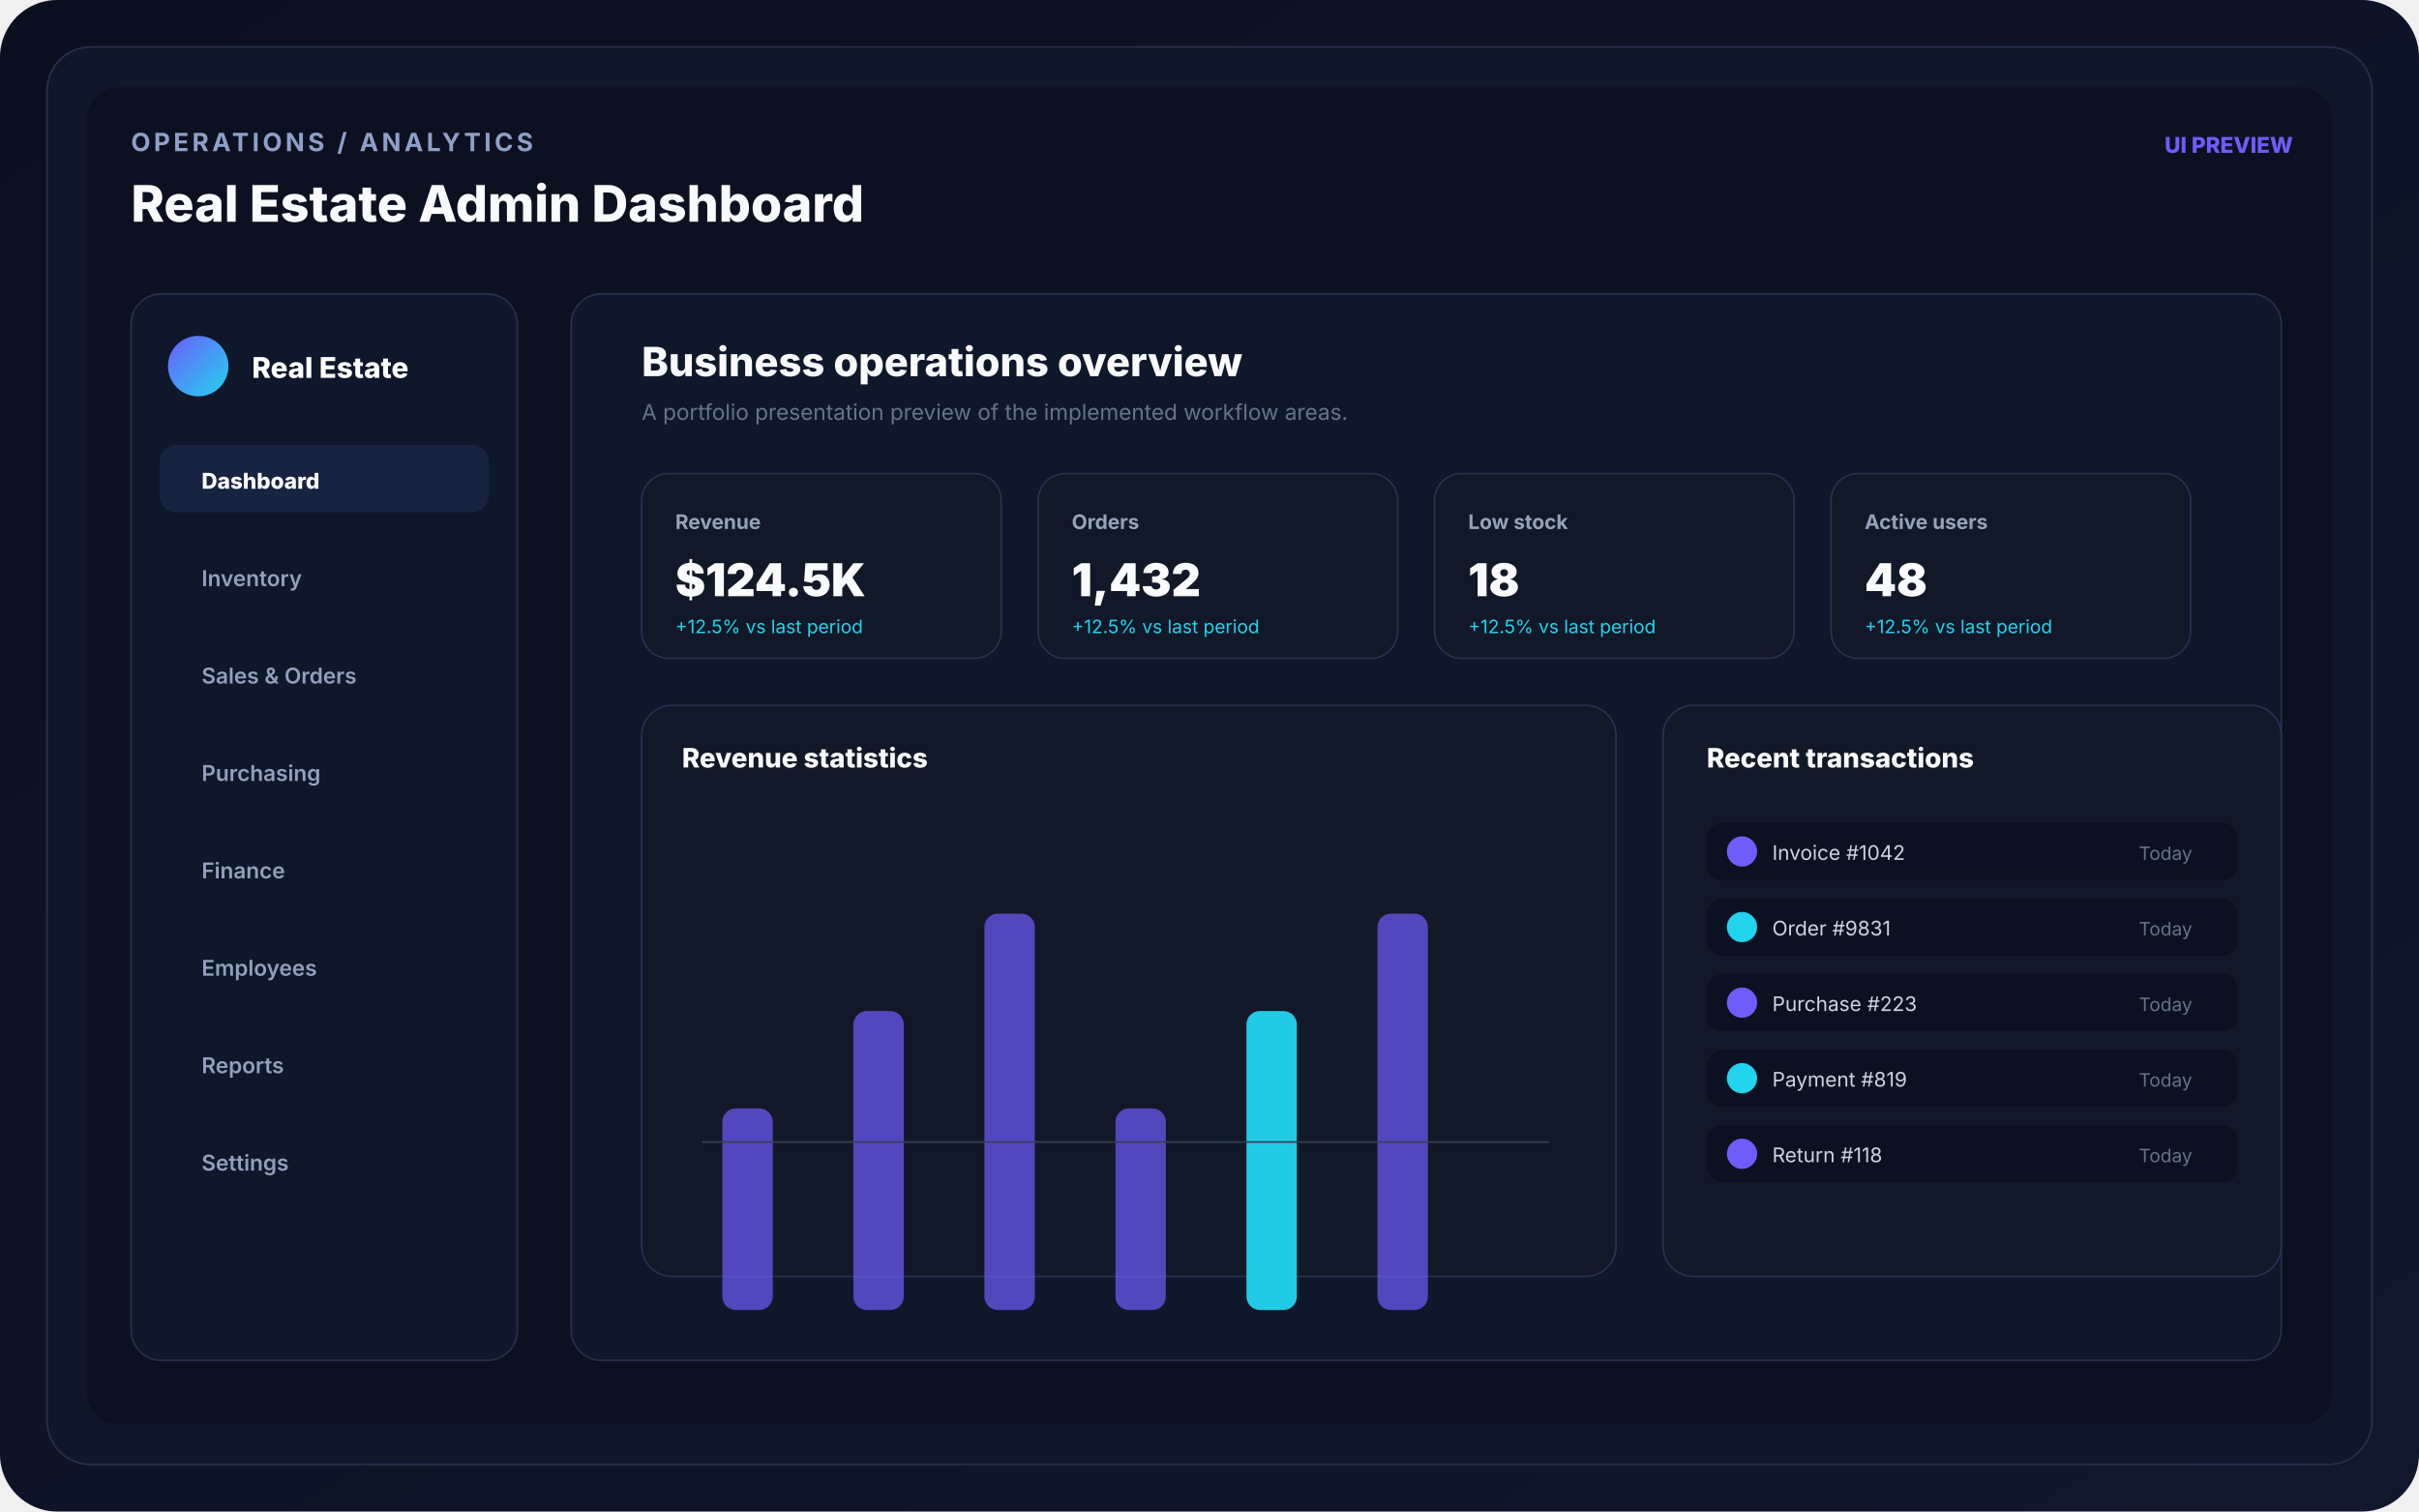
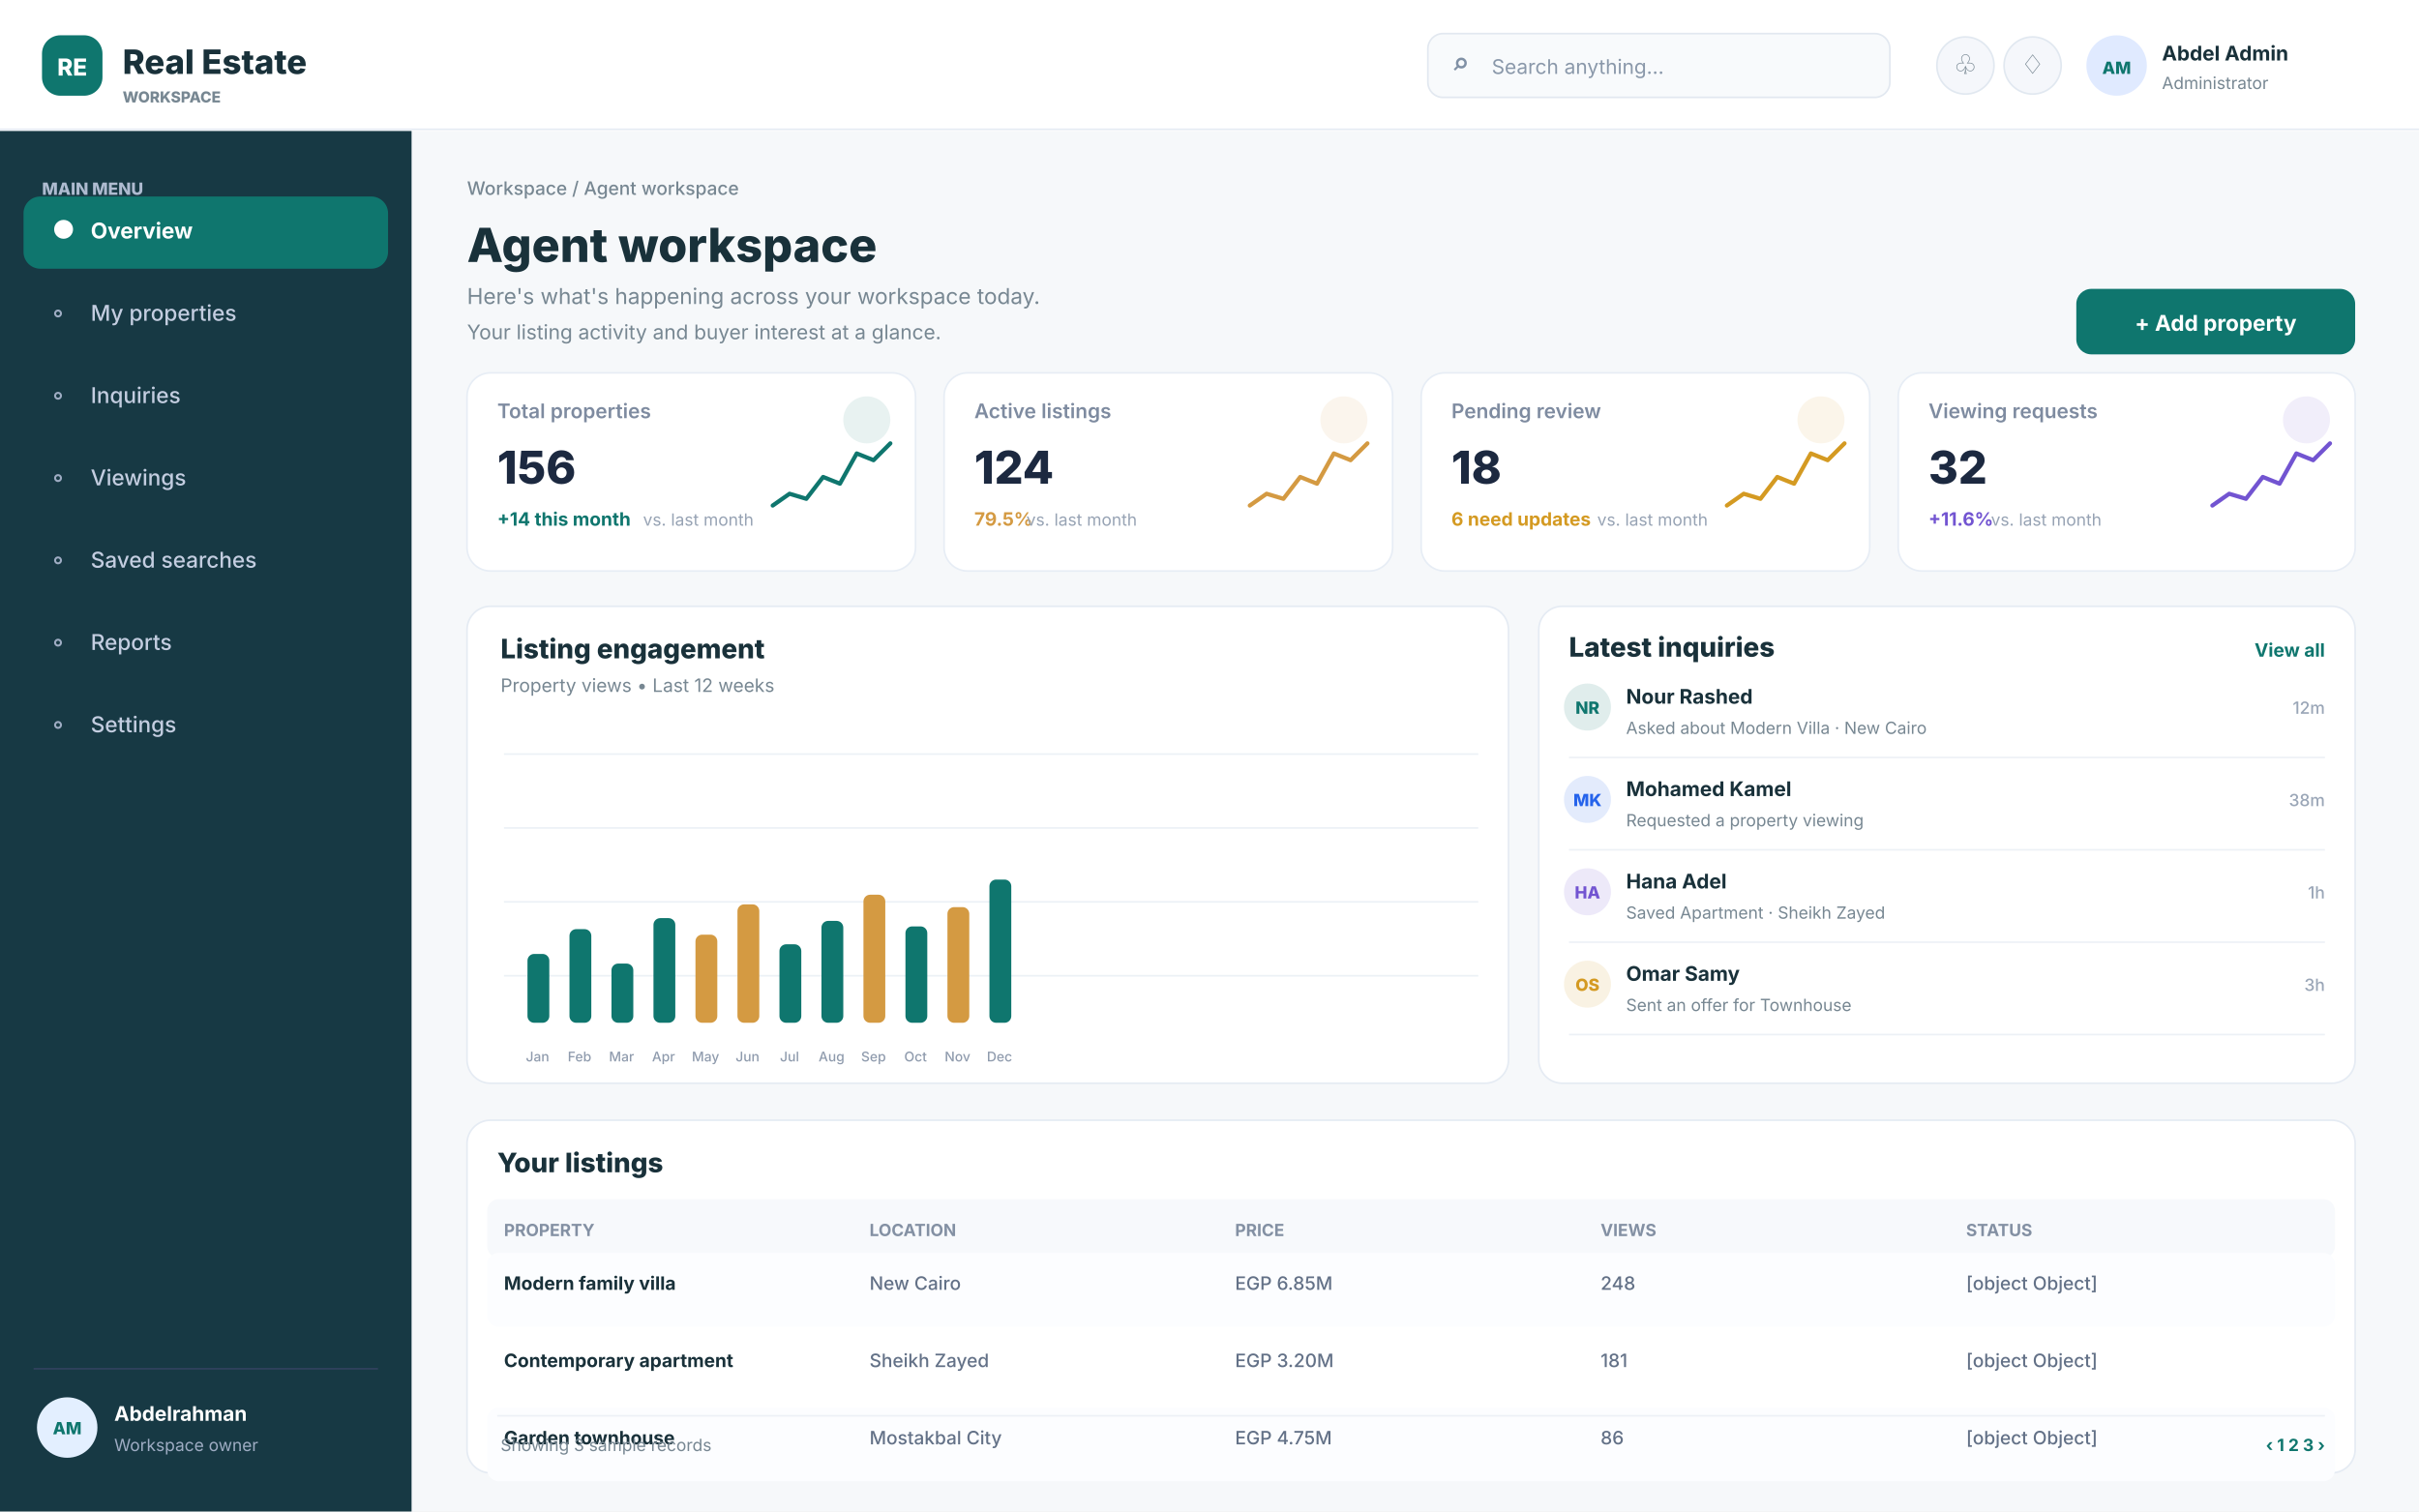
- <svg xmlns="http://www.w3.org/2000/svg" width="1440" height="900" viewBox="0 0 1440 900">
+ <svg xmlns="http://www.w3.org/2000/svg" width="1440" height="900" viewBox="0 0 1440 900" role="img" aria-labelledby="title desc">
  <defs>
-     <linearGradient id="bg" x1="0" y1="0" x2="1" y2="1">
-       <stop offset="0" stop-color="#0b1020" />
-       <stop offset="1" stop-color="#11182d" />
+     <linearGradient id="pageGlow" x1="0" y1="0" x2="1" y2="1">
+       <stop offset="0%" stop-color="#0f766e" />
+       <stop offset="100%" stop-color="#d49a42" />
    </linearGradient>
-     <linearGradient id="accent" x1="0" y1="0" x2="1" y2="1">
-       <stop offset="0" stop-color="#6d5dfc" />
-       <stop offset="1" stop-color="#22d3ee" />
+     <linearGradient id="heroGlow" x1="0" y1="0" x2="1" y2="1">
+       <stop offset="0%" stop-color="#112a47" />
+       <stop offset="100%" stop-color="#0f766e" />
    </linearGradient>
-     <filter id="shadow" x="-20%" y="-20%" width="140%" height="140%">
-       <feDropShadow dx="0" dy="12" stdDeviation="18" flood-color="#000000" flood-opacity=".25" />
+     <linearGradient id="photo1" x1="0" y1="0" x2="1" y2="1">
+       <stop offset="0%" stop-color="#c9d9e6" />
+       <stop offset="55%" stop-color="#90b2c5" />
+       <stop offset="100%" stop-color="#5d8997" />
+     </linearGradient>
+     <linearGradient id="photo2" x1="0" y1="0" x2="1" y2="1">
+       <stop offset="0%" stop-color="#d9d7c7" />
+       <stop offset="100%" stop-color="#91a29b" />
+     </linearGradient>
+     <linearGradient id="photo3" x1="0" y1="0" x2="1" y2="1">
+       <stop offset="0%" stop-color="#bdc9d5" />
+       <stop offset="100%" stop-color="#647f90" />
+     </linearGradient>
+     <filter id="shadow" x="-20%" y="-20%" width="140%" height="150%">
+       <feDropShadow dx="0" dy="5" stdDeviation="8" flood-color="#10233e" flood-opacity=".07" />
    </filter>
  </defs>
-   <rect width="1440" height="900" rx="34" fill="url(#bg)" />
-   <rect x="28" y="28" width="1384" height="844" rx="26" fill="#0f172a" stroke="#25304b" />
-   <rect x="52" y="52" width="1336" height="796" rx="18" fill="#0b1120" />
-   <text x="78" y="90" fill="#8ea0c7" font-family="Inter,Arial" font-size="15" font-weight="700" letter-spacing="2">OPERATIONS / ANALYTICS</text>
-   <text x="78" y="132" fill="#f8fafc" font-family="Inter,Arial" font-size="30" font-weight="800">Real Estate Admin Dashboard</text>
-   <text x="1365" y="91" text-anchor="end" fill="#6d5dfc" font-family="Inter,Arial" font-size="13" font-weight="800">UI PREVIEW</text>
-   <rect x="78" y="175" width="230" height="635" rx="18" fill="#0f172a" stroke="#25304b" />
-   <circle cx="118" cy="218" r="18" fill="url(#accent)" />
-   <text x="150" y="225" fill="#fff" font-family="Inter,Arial" font-size="17" font-weight="800">Real Estate</text>
-   <rect x="95" y="265" width="196" height="40" rx="10" fill="#182342" />
-   <text x="120" y="291" fill="#fff" font-family="Inter,Arial" font-size="13" font-weight="800">Dashboard</text>
-   <rect x="95" y="323" width="196" height="40" rx="10" fill="transparent" />
-   <text x="120" y="349" fill="#91a0bc" font-family="Inter,Arial" font-size="13" font-weight="600">Inventory</text>
-   <rect x="95" y="381" width="196" height="40" rx="10" fill="transparent" />
-   <text x="120" y="407" fill="#91a0bc" font-family="Inter,Arial" font-size="13" font-weight="600">Sales &amp; Orders</text>
-   <rect x="95" y="439" width="196" height="40" rx="10" fill="transparent" />
-   <text x="120" y="465" fill="#91a0bc" font-family="Inter,Arial" font-size="13" font-weight="600">Purchasing</text>
-   <rect x="95" y="497" width="196" height="40" rx="10" fill="transparent" />
-   <text x="120" y="523" fill="#91a0bc" font-family="Inter,Arial" font-size="13" font-weight="600">Finance</text>
-   <rect x="95" y="555" width="196" height="40" rx="10" fill="transparent" />
-   <text x="120" y="581" fill="#91a0bc" font-family="Inter,Arial" font-size="13" font-weight="600">Employees</text>
-   <rect x="95" y="613" width="196" height="40" rx="10" fill="transparent" />
-   <text x="120" y="639" fill="#91a0bc" font-family="Inter,Arial" font-size="13" font-weight="600">Reports</text>
-   <rect x="95" y="671" width="196" height="40" rx="10" fill="transparent" />
-   <text x="120" y="697" fill="#91a0bc" font-family="Inter,Arial" font-size="13" font-weight="600">Settings</text>
-   <rect x="340" y="175" width="1018" height="635" rx="18" fill="#0f172a" stroke="#25304b" />
-   <text x="382" y="224" fill="#f8fafc" font-family="Inter,Arial" font-size="24" font-weight="800">Business operations overview</text>
-   <text x="382" y="250" fill="#64748b" font-family="Inter,Arial" font-size="13">A portfolio presentation preview of the implemented workflow areas.</text>
-   <rect x="382" y="282" width="214" height="110" rx="16" fill="#111827" stroke="#26324e" />
-   <text x="402" y="315" fill="#94a3b8" font-family="Inter,Arial" font-size="12" font-weight="700">Revenue</text>
-   <text x="402" y="355" fill="#f8fafc" font-family="Inter,Arial" font-size="27" font-weight="900">$124.5K</text>
-   <text x="402" y="377" fill="#22d3ee" font-family="Inter,Arial" font-size="11">+12.5% vs last period</text>
-   <rect x="618" y="282" width="214" height="110" rx="16" fill="#111827" stroke="#26324e" />
-   <text x="638" y="315" fill="#94a3b8" font-family="Inter,Arial" font-size="12" font-weight="700">Orders</text>
-   <text x="638" y="355" fill="#f8fafc" font-family="Inter,Arial" font-size="27" font-weight="900">1,432</text>
-   <text x="638" y="377" fill="#22d3ee" font-family="Inter,Arial" font-size="11">+12.5% vs last period</text>
-   <rect x="854" y="282" width="214" height="110" rx="16" fill="#111827" stroke="#26324e" />
-   <text x="874" y="315" fill="#94a3b8" font-family="Inter,Arial" font-size="12" font-weight="700">Low stock</text>
-   <text x="874" y="355" fill="#f8fafc" font-family="Inter,Arial" font-size="27" font-weight="900">18</text>
-   <text x="874" y="377" fill="#22d3ee" font-family="Inter,Arial" font-size="11">+12.5% vs last period</text>
-   <rect x="1090" y="282" width="214" height="110" rx="16" fill="#111827" stroke="#26324e" />
-   <text x="1110" y="315" fill="#94a3b8" font-family="Inter,Arial" font-size="12" font-weight="700">Active users</text>
-   <text x="1110" y="355" fill="#f8fafc" font-family="Inter,Arial" font-size="27" font-weight="900">48</text>
-   <text x="1110" y="377" fill="#22d3ee" font-family="Inter,Arial" font-size="11">+12.5% vs last period</text>
-   <rect x="382" y="420" width="580" height="340" rx="18" fill="#111827" stroke="#26324e" />
-   <text x="406" y="457" fill="#f8fafc" font-family="Inter,Arial" font-size="16" font-weight="800">Revenue statistics</text>
-   <rect x="430" y="660" width="30" height="120" rx="8" fill="#6d5dfc" opacity=".7" />
-   <rect x="508" y="602" width="30" height="178" rx="8" fill="#6d5dfc" opacity=".7" />
-   <rect x="586" y="544" width="30" height="236" rx="8" fill="#6d5dfc" opacity=".7" />
-   <rect x="664" y="660" width="30" height="120" rx="8" fill="#6d5dfc" opacity=".7" />
-   <rect x="742" y="602" width="30" height="178" rx="8" fill="#22d3ee" opacity=".95" />
-   <rect x="820" y="544" width="30" height="236" rx="8" fill="#6d5dfc" opacity=".7" />
-   <line x1="418" y1="680" x2="922" y2="680" stroke="#334155" />
-   <rect x="990" y="420" width="368" height="340" rx="18" fill="#111827" stroke="#26324e" />
-   <text x="1016" y="457" fill="#f8fafc" font-family="Inter,Arial" font-size="16" font-weight="800">Recent transactions</text>
-   <rect x="1016" y="490" width="316" height="34" rx="9" fill="#0b1120" />
-   <circle cx="1037" cy="507" r="9" fill="#6d5dfc" />
-   <text x="1055" y="512" fill="#cbd5e1" font-family="Inter,Arial" font-size="12">Invoice #1042</text>
-   <text x="1305" y="512" text-anchor="end" fill="#64748b" font-family="Inter,Arial" font-size="11">Today</text>
-   <rect x="1016" y="535" width="316" height="34" rx="9" fill="#0b1120" />
-   <circle cx="1037" cy="552" r="9" fill="#22d3ee" />
-   <text x="1055" y="557" fill="#cbd5e1" font-family="Inter,Arial" font-size="12">Order #9831</text>
-   <text x="1305" y="557" text-anchor="end" fill="#64748b" font-family="Inter,Arial" font-size="11">Today</text>
-   <rect x="1016" y="580" width="316" height="34" rx="9" fill="#0b1120" />
-   <circle cx="1037" cy="597" r="9" fill="#6d5dfc" />
-   <text x="1055" y="602" fill="#cbd5e1" font-family="Inter,Arial" font-size="12">Purchase #223</text>
-   <text x="1305" y="602" text-anchor="end" fill="#64748b" font-family="Inter,Arial" font-size="11">Today</text>
-   <rect x="1016" y="625" width="316" height="34" rx="9" fill="#0b1120" />
-   <circle cx="1037" cy="642" r="9" fill="#22d3ee" />
-   <text x="1055" y="647" fill="#cbd5e1" font-family="Inter,Arial" font-size="12">Payment #819</text>
-   <text x="1305" y="647" text-anchor="end" fill="#64748b" font-family="Inter,Arial" font-size="11">Today</text>
-   <rect x="1016" y="670" width="316" height="34" rx="9" fill="#0b1120" />
-   <circle cx="1037" cy="687" r="9" fill="#6d5dfc" />
-   <text x="1055" y="692" fill="#cbd5e1" font-family="Inter,Arial" font-size="12">Return #118</text>
-   <text x="1305" y="692" text-anchor="end" fill="#64748b" font-family="Inter,Arial" font-size="11">Today</text>
+   <rect x="0" y="0" width="1440" height="900" rx="0" fill="#f6f8fa" stroke="none" stroke-width="1" />
+   <rect x="0" y="0" width="1440" height="78" rx="0" fill="#ffffff" stroke="none" stroke-width="1" />
+   <line x1="0" y1="77" x2="1440" y2="77" stroke="#e5ebf3" stroke-width="1" />
+   <rect x="25" y="21" width="36" height="36" rx="11" fill="#0f766e" stroke="none" stroke-width="1" />
+   <text x="43" y="45" font-family="Inter, Arial, sans-serif" font-size="14" fill="#ffffff" font-weight="800" text-anchor="middle">RE</text>
+   <text x="73" y="44" font-family="Inter, Arial, sans-serif" font-size="20" fill="#19313a" font-weight="800" text-anchor="start">Real Estate</text>
+   <text x="73" y="61" font-family="Inter, Arial, sans-serif" font-size="9" fill="#778792" font-weight="800" text-anchor="start">WORKSPACE</text>
+   <rect x="850" y="20" width="275" height="38" rx="9" fill="#f8fafc" stroke="#e2e8f0" stroke-width="1" />
+   <text x="864" y="44" font-family="Inter, Arial, sans-serif" font-size="18" fill="#8090a5" font-weight="600" text-anchor="start">⌕</text>
+   <text x="888" y="44" font-family="Inter, Arial, sans-serif" font-size="12" fill="#8a98aa" font-weight="400" text-anchor="start">Search anything...</text>
+   <circle cx="1170" cy="39" r="17" fill="#f5f7fb" stroke="#e1e8f0" stroke-width="1" />
+   <text x="1170" y="44" font-family="Inter, Arial, sans-serif" font-size="16" fill="#778792" font-weight="600" text-anchor="middle">♧</text>
+   <circle cx="1210" cy="39" r="17" fill="#f5f7fb" stroke="#e1e8f0" stroke-width="1" />
+   <text x="1210" y="44" font-family="Inter, Arial, sans-serif" font-size="16" fill="#778792" font-weight="600" text-anchor="middle">♢</text>
+   <circle cx="1260" cy="39" r="18" fill="#e0eaff" stroke="none" stroke-width="1" />
+   <text x="1260" y="44" font-family="Inter, Arial, sans-serif" font-size="10" fill="#0f766e" font-weight="800" text-anchor="middle">AM</text>
+   <text x="1287" y="36" font-family="Inter, Arial, sans-serif" font-size="12" fill="#19313a" font-weight="700" text-anchor="start">Abdel Admin</text>
+   <text x="1287" y="53" font-family="Inter, Arial, sans-serif" font-size="10" fill="#778792" font-weight="400" text-anchor="start">Administrator</text>
+   <rect x="0" y="78" width="245" height="822" rx="0" fill="#173944" stroke="none" stroke-width="1" />
+   <text x="25" y="116" font-family="Inter, Arial, sans-serif" font-size="10" fill="#aebbd0" font-weight="800" text-anchor="start">MAIN MENU</text>
+   <rect x="14" y="117" width="217" height="43" rx="10" fill="#0f766e" stroke="none" stroke-width="1" />
+   <text x="31" y="142" font-family="Inter, Arial, sans-serif" font-size="15" fill="#ffffff" font-weight="700" text-anchor="start">●</text>
+   <text x="54" y="142" font-family="Inter, Arial, sans-serif" font-size="13" fill="#ffffff" font-weight="700" text-anchor="start">Overview</text>
+   <text x="31" y="191" font-family="Inter, Arial, sans-serif" font-size="15" fill="#9eacc3" font-weight="700" text-anchor="start">◦</text>
+   <text x="54" y="191" font-family="Inter, Arial, sans-serif" font-size="13" fill="#c3cde0" font-weight="500" text-anchor="start">My properties</text>
+   <text x="31" y="240" font-family="Inter, Arial, sans-serif" font-size="15" fill="#9eacc3" font-weight="700" text-anchor="start">◦</text>
+   <text x="54" y="240" font-family="Inter, Arial, sans-serif" font-size="13" fill="#c3cde0" font-weight="500" text-anchor="start">Inquiries</text>
+   <text x="31" y="289" font-family="Inter, Arial, sans-serif" font-size="15" fill="#9eacc3" font-weight="700" text-anchor="start">◦</text>
+   <text x="54" y="289" font-family="Inter, Arial, sans-serif" font-size="13" fill="#c3cde0" font-weight="500" text-anchor="start">Viewings</text>
+   <text x="31" y="338" font-family="Inter, Arial, sans-serif" font-size="15" fill="#9eacc3" font-weight="700" text-anchor="start">◦</text>
+   <text x="54" y="338" font-family="Inter, Arial, sans-serif" font-size="13" fill="#c3cde0" font-weight="500" text-anchor="start">Saved searches</text>
+   <text x="31" y="387" font-family="Inter, Arial, sans-serif" font-size="15" fill="#9eacc3" font-weight="700" text-anchor="start">◦</text>
+   <text x="54" y="387" font-family="Inter, Arial, sans-serif" font-size="13" fill="#c3cde0" font-weight="500" text-anchor="start">Reports</text>
+   <text x="31" y="436" font-family="Inter, Arial, sans-serif" font-size="15" fill="#9eacc3" font-weight="700" text-anchor="start">◦</text>
+   <text x="54" y="436" font-family="Inter, Arial, sans-serif" font-size="13" fill="#c3cde0" font-weight="500" text-anchor="start">Settings</text>
+   <line x1="20" y1="815" x2="225" y2="815" stroke="#31425e" stroke-width="1" />
+   <circle cx="40" cy="850" r="18" fill="#e3efff" stroke="none" stroke-width="1" />
+   <text x="40" y="854" font-family="Inter, Arial, sans-serif" font-size="10" fill="#0f766e" font-weight="800" text-anchor="middle">AM</text>
+   <text x="68" y="846" font-family="Inter, Arial, sans-serif" font-size="12" fill="#ffffff" font-weight="700" text-anchor="start">Abdelrahman</text>
+   <text x="68" y="864" font-family="Inter, Arial, sans-serif" font-size="10" fill="#9eacc3" font-weight="400" text-anchor="start">Workspace owner</text>
+   <text x="278" y="116" font-family="Inter, Arial, sans-serif" font-size="11" fill="#778792" font-weight="500" text-anchor="start">Workspace  /  Agent workspace</text>
+   <text x="278" y="156" font-family="Inter, Arial, sans-serif" font-size="28" fill="#19313a" font-weight="800" text-anchor="start">Agent workspace</text>
+   <text x="278" y="181" font-family="Inter, Arial, sans-serif" font-size="13" fill="#778792" font-weight="400" text-anchor="start">Here's what's happening across your workspace today.</text>
+   <text x="278" y="202" font-family="Inter, Arial, sans-serif" font-size="12" fill="#778792" font-weight="400" text-anchor="start">Your listing activity and buyer interest at a glance.</text>
+   <rect x="1236" y="172" width="166" height="39" rx="9" fill="#0f766e" stroke="none" stroke-width="1" />
+   <text x="1319" y="197" font-family="Inter, Arial, sans-serif" font-size="13" fill="#ffffff" font-weight="700" text-anchor="middle">+ Add property</text>
+   <rect x="278" y="222" width="267" height="118" rx="14" fill="#ffffff" stroke="#e7edf5" stroke-width="1" />
+   <circle cx="516" cy="250" r="14" fill="#0f766e18" stroke="none" stroke-width="1" />
+   <text x="296" y="249" font-family="Inter, Arial, sans-serif" font-size="12" fill="#7e8ba0" font-weight="600" text-anchor="start">Total properties</text>
+   <text x="296" y="288" font-family="Inter, Arial, sans-serif" font-size="27" fill="#1c2940" font-weight="800" text-anchor="start">156</text>
+   <text x="296" y="313" font-family="Inter, Arial, sans-serif" font-size="11" fill="#0f766e" font-weight="700" text-anchor="start">+14 this month</text>
+   <text x="382.8" y="313" font-family="Inter, Arial, sans-serif" font-size="10" fill="#97a3b4" font-weight="400" text-anchor="start"> vs. last month</text>
+   <path d="M 460 301 l 10 -7 l 10 3 l 10 -13 l 10 4 l 10 -18 l 10 4 l 10 -10" fill="none" stroke="#0f766e" stroke-width="2.5" stroke-linecap="round" stroke-linejoin="round" />
+   <rect x="562" y="222" width="267" height="118" rx="14" fill="#ffffff" stroke="#e7edf5" stroke-width="1" />
+   <circle cx="800" cy="250" r="14" fill="#d49a4218" stroke="none" stroke-width="1" />
+   <text x="580" y="249" font-family="Inter, Arial, sans-serif" font-size="12" fill="#7e8ba0" font-weight="600" text-anchor="start">Active listings</text>
+   <text x="580" y="288" font-family="Inter, Arial, sans-serif" font-size="27" fill="#1c2940" font-weight="800" text-anchor="start">124</text>
+   <text x="580" y="313" font-family="Inter, Arial, sans-serif" font-size="11" fill="#d49a42" font-weight="700" text-anchor="start">79.5%</text>
+   <text x="611" y="313" font-family="Inter, Arial, sans-serif" font-size="10" fill="#97a3b4" font-weight="400" text-anchor="start"> vs. last month</text>
+   <path d="M 744 301 l 10 -7 l 10 3 l 10 -13 l 10 4 l 10 -18 l 10 4 l 10 -10" fill="none" stroke="#d49a42" stroke-width="2.5" stroke-linecap="round" stroke-linejoin="round" />
+   <rect x="846" y="222" width="267" height="118" rx="14" fill="#ffffff" stroke="#e7edf5" stroke-width="1" />
+   <circle cx="1084" cy="250" r="14" fill="#d49a2218" stroke="none" stroke-width="1" />
+   <text x="864" y="249" font-family="Inter, Arial, sans-serif" font-size="12" fill="#7e8ba0" font-weight="600" text-anchor="start">Pending review</text>
+   <text x="864" y="288" font-family="Inter, Arial, sans-serif" font-size="27" fill="#1c2940" font-weight="800" text-anchor="start">18</text>
+   <text x="864" y="313" font-family="Inter, Arial, sans-serif" font-size="11" fill="#d49a22" font-weight="700" text-anchor="start">6 need updates</text>
+   <text x="950.8" y="313" font-family="Inter, Arial, sans-serif" font-size="10" fill="#97a3b4" font-weight="400" text-anchor="start"> vs. last month</text>
+   <path d="M 1028 301 l 10 -7 l 10 3 l 10 -13 l 10 4 l 10 -18 l 10 4 l 10 -10" fill="none" stroke="#d49a22" stroke-width="2.5" stroke-linecap="round" stroke-linejoin="round" />
+   <rect x="1130" y="222" width="272" height="118" rx="14" fill="#ffffff" stroke="#e7edf5" stroke-width="1" />
+   <circle cx="1373" cy="250" r="14" fill="#7254d118" stroke="none" stroke-width="1" />
+   <text x="1148" y="249" font-family="Inter, Arial, sans-serif" font-size="12" fill="#7e8ba0" font-weight="600" text-anchor="start">Viewing requests</text>
+   <text x="1148" y="288" font-family="Inter, Arial, sans-serif" font-size="27" fill="#1c2940" font-weight="800" text-anchor="start">32</text>
+   <text x="1148" y="313" font-family="Inter, Arial, sans-serif" font-size="11" fill="#7254d1" font-weight="700" text-anchor="start">+11.6%</text>
+   <text x="1185.2" y="313" font-family="Inter, Arial, sans-serif" font-size="10" fill="#97a3b4" font-weight="400" text-anchor="start"> vs. last month</text>
+   <path d="M 1317 301 l 10 -7 l 10 3 l 10 -13 l 10 4 l 10 -18 l 10 4 l 10 -10" fill="none" stroke="#7254d1" stroke-width="2.5" stroke-linecap="round" stroke-linejoin="round" />
+   <rect x="278" y="361" width="620" height="284" rx="14" fill="#ffffff" stroke="#e5ebf3" stroke-width="1" />
+   <text x="298" y="392" font-family="Inter, Arial, sans-serif" font-size="16" fill="#19313a" font-weight="800" text-anchor="start">Listing engagement</text>
+   <text x="298" y="412" font-family="Inter, Arial, sans-serif" font-size="11" fill="#778792" font-weight="400" text-anchor="start">Property views • Last 12 weeks</text>
+   <line x1="300" y1="449" x2="880" y2="449" stroke="#ecf1f6" stroke-width="1" />
+   <line x1="300" y1="493" x2="880" y2="493" stroke="#ecf1f6" stroke-width="1" />
+   <line x1="300" y1="537" x2="880" y2="537" stroke="#ecf1f6" stroke-width="1" />
+   <line x1="300" y1="581" x2="880" y2="581" stroke="#ecf1f6" stroke-width="1" />
+   <rect x="314" y="568" width="13" height="41" rx="4" fill="#0f766e" stroke="none" stroke-width="1" />
+   <rect x="339" y="553.24" width="13" height="55.76" rx="4" fill="#0f766e" stroke="none" stroke-width="1" />
+   <rect x="364" y="573.74" width="13" height="35.26" rx="4" fill="#0f766e" stroke="none" stroke-width="1" />
+   <rect x="389" y="546.68" width="13" height="62.32" rx="4" fill="#0f766e" stroke="none" stroke-width="1" />
+   <rect x="414" y="556.52" width="13" height="52.48" rx="4" fill="#d49a42" stroke="none" stroke-width="1" />
+   <rect x="439" y="538.48" width="13" height="70.52" rx="4" fill="#d49a42" stroke="none" stroke-width="1" />
+   <rect x="464" y="562.26" width="13" height="46.74" rx="4" fill="#0f766e" stroke="none" stroke-width="1" />
+   <rect x="489" y="548.32" width="13" height="60.68" rx="4" fill="#0f766e" stroke="none" stroke-width="1" />
+   <rect x="514" y="532.74" width="13" height="76.26" rx="4" fill="#d49a42" stroke="none" stroke-width="1" />
+   <rect x="539" y="551.6" width="13" height="57.4" rx="4" fill="#0f766e" stroke="none" stroke-width="1" />
+   <rect x="564" y="540.12" width="13" height="68.88" rx="4" fill="#d49a42" stroke="none" stroke-width="1" />
+   <rect x="589" y="523.72" width="13" height="85.28" rx="4" fill="#0f766e" stroke="none" stroke-width="1" />
+   <text x="320" y="632" font-family="Inter, Arial, sans-serif" font-size="8" fill="#8f9bad" font-weight="500" text-anchor="middle">Jan</text>
+   <text x="345" y="632" font-family="Inter, Arial, sans-serif" font-size="8" fill="#8f9bad" font-weight="500" text-anchor="middle">Feb</text>
+   <text x="370" y="632" font-family="Inter, Arial, sans-serif" font-size="8" fill="#8f9bad" font-weight="500" text-anchor="middle">Mar</text>
+   <text x="395" y="632" font-family="Inter, Arial, sans-serif" font-size="8" fill="#8f9bad" font-weight="500" text-anchor="middle">Apr</text>
+   <text x="420" y="632" font-family="Inter, Arial, sans-serif" font-size="8" fill="#8f9bad" font-weight="500" text-anchor="middle">May</text>
+   <text x="445" y="632" font-family="Inter, Arial, sans-serif" font-size="8" fill="#8f9bad" font-weight="500" text-anchor="middle">Jun</text>
+   <text x="470" y="632" font-family="Inter, Arial, sans-serif" font-size="8" fill="#8f9bad" font-weight="500" text-anchor="middle">Jul</text>
+   <text x="495" y="632" font-family="Inter, Arial, sans-serif" font-size="8" fill="#8f9bad" font-weight="500" text-anchor="middle">Aug</text>
+   <text x="520" y="632" font-family="Inter, Arial, sans-serif" font-size="8" fill="#8f9bad" font-weight="500" text-anchor="middle">Sep</text>
+   <text x="545" y="632" font-family="Inter, Arial, sans-serif" font-size="8" fill="#8f9bad" font-weight="500" text-anchor="middle">Oct</text>
+   <text x="570" y="632" font-family="Inter, Arial, sans-serif" font-size="8" fill="#8f9bad" font-weight="500" text-anchor="middle">Nov</text>
+   <text x="595" y="632" font-family="Inter, Arial, sans-serif" font-size="8" fill="#8f9bad" font-weight="500" text-anchor="middle">Dec</text>
+   <rect x="916" y="361" width="486" height="284" rx="14" fill="#ffffff" stroke="#e5ebf3" stroke-width="1" />
+   <text x="934" y="391" font-family="Inter, Arial, sans-serif" font-size="16" fill="#19313a" font-weight="800" text-anchor="start">Latest inquiries</text>
+   <text x="1384" y="391" font-family="Inter, Arial, sans-serif" font-size="11" fill="#0f766e" font-weight="700" text-anchor="end">View all</text>
+   <circle cx="945" cy="421" r="14" fill="#0f766e20" stroke="none" stroke-width="1" />
+   <text x="945" y="425" font-family="Inter, Arial, sans-serif" font-size="10" fill="#0f766e" font-weight="800" text-anchor="middle">NR</text>
+   <text x="968" y="419" font-family="Inter, Arial, sans-serif" font-size="12" fill="#19313a" font-weight="700" text-anchor="start">Nour Rashed</text>
+   <text x="968" y="437" font-family="Inter, Arial, sans-serif" font-size="10" fill="#778792" font-weight="400" text-anchor="start">Asked about Modern Villa · New Cairo</text>
+   <text x="1384" y="425" font-family="Inter, Arial, sans-serif" font-size="10" fill="#9aa6b7" font-weight="500" text-anchor="end">12m</text>
+   <line x1="934" y1="451" x2="1384" y2="451" stroke="#edf1f6" stroke-width="1" />
+   <circle cx="945" cy="476" r="14" fill="#2563eb20" stroke="none" stroke-width="1" />
+   <text x="945" y="480" font-family="Inter, Arial, sans-serif" font-size="10" fill="#2563eb" font-weight="800" text-anchor="middle">MK</text>
+   <text x="968" y="474" font-family="Inter, Arial, sans-serif" font-size="12" fill="#19313a" font-weight="700" text-anchor="start">Mohamed Kamel</text>
+   <text x="968" y="492" font-family="Inter, Arial, sans-serif" font-size="10" fill="#778792" font-weight="400" text-anchor="start">Requested a property viewing</text>
+   <text x="1384" y="480" font-family="Inter, Arial, sans-serif" font-size="10" fill="#9aa6b7" font-weight="500" text-anchor="end">38m</text>
+   <line x1="934" y1="506" x2="1384" y2="506" stroke="#edf1f6" stroke-width="1" />
+   <circle cx="945" cy="531" r="14" fill="#7254d120" stroke="none" stroke-width="1" />
+   <text x="945" y="535" font-family="Inter, Arial, sans-serif" font-size="10" fill="#7254d1" font-weight="800" text-anchor="middle">HA</text>
+   <text x="968" y="529" font-family="Inter, Arial, sans-serif" font-size="12" fill="#19313a" font-weight="700" text-anchor="start">Hana Adel</text>
+   <text x="968" y="547" font-family="Inter, Arial, sans-serif" font-size="10" fill="#778792" font-weight="400" text-anchor="start">Saved Apartment · Sheikh Zayed</text>
+   <text x="1384" y="535" font-family="Inter, Arial, sans-serif" font-size="10" fill="#9aa6b7" font-weight="500" text-anchor="end">1h</text>
+   <line x1="934" y1="561" x2="1384" y2="561" stroke="#edf1f6" stroke-width="1" />
+   <circle cx="945" cy="586" r="14" fill="#d49a2220" stroke="none" stroke-width="1" />
+   <text x="945" y="590" font-family="Inter, Arial, sans-serif" font-size="10" fill="#d49a22" font-weight="800" text-anchor="middle">OS</text>
+   <text x="968" y="584" font-family="Inter, Arial, sans-serif" font-size="12" fill="#19313a" font-weight="700" text-anchor="start">Omar Samy</text>
+   <text x="968" y="602" font-family="Inter, Arial, sans-serif" font-size="10" fill="#778792" font-weight="400" text-anchor="start">Sent an offer for Townhouse</text>
+   <text x="1384" y="590" font-family="Inter, Arial, sans-serif" font-size="10" fill="#9aa6b7" font-weight="500" text-anchor="end">3h</text>
+   <line x1="934" y1="616" x2="1384" y2="616" stroke="#edf1f6" stroke-width="1" />
+   <rect x="278" y="667" width="1124" height="210" rx="14" fill="#ffffff" stroke="#e5ebf3" stroke-width="1" />
+   <text x="296" y="698" font-family="Inter, Arial, sans-serif" font-size="16" fill="#19313a" font-weight="800" text-anchor="start">Your listings</text>
+   <rect x="290" y="714" width="1100" height="35" rx="7" fill="#f7f9fc" stroke="none" stroke-width="1" />
+   <text x="300" y="736" font-family="Inter, Arial, sans-serif" font-size="10" fill="#8390a3" font-weight="700" text-anchor="start">PROPERTY</text>
+   <text x="517.6" y="736" font-family="Inter, Arial, sans-serif" font-size="10" fill="#8390a3" font-weight="700" text-anchor="start">LOCATION</text>
+   <text x="735.2" y="736" font-family="Inter, Arial, sans-serif" font-size="10" fill="#8390a3" font-weight="700" text-anchor="start">PRICE</text>
+   <text x="952.8" y="736" font-family="Inter, Arial, sans-serif" font-size="10" fill="#8390a3" font-weight="700" text-anchor="start">VIEWS</text>
+   <text x="1170.4" y="736" font-family="Inter, Arial, sans-serif" font-size="10" fill="#8390a3" font-weight="700" text-anchor="start">STATUS</text>
+   <rect x="290" y="746" width="1100" height="44" rx="7" fill="#fcfdff" stroke="none" stroke-width="1" />
+   <text x="300" y="768" font-family="Inter, Arial, sans-serif" font-size="11" fill="#19313a" font-weight="700" text-anchor="start">Modern family villa</text>
+   <text x="517.6" y="768" font-family="Inter, Arial, sans-serif" font-size="11" fill="#637187" font-weight="500" text-anchor="start">New Cairo</text>
+   <text x="735.2" y="768" font-family="Inter, Arial, sans-serif" font-size="11" fill="#637187" font-weight="500" text-anchor="start">EGP 6.85M</text>
+   <text x="952.8" y="768" font-family="Inter, Arial, sans-serif" font-size="11" fill="#637187" font-weight="500" text-anchor="start">248</text>
+   <text x="1170.4" y="768" font-family="Inter, Arial, sans-serif" font-size="11" fill="#637187" font-weight="500" text-anchor="start">[object Object]</text>
+   <text x="300" y="814" font-family="Inter, Arial, sans-serif" font-size="11" fill="#19313a" font-weight="700" text-anchor="start">Contemporary apartment</text>
+   <text x="517.6" y="814" font-family="Inter, Arial, sans-serif" font-size="11" fill="#637187" font-weight="500" text-anchor="start">Sheikh Zayed</text>
+   <text x="735.2" y="814" font-family="Inter, Arial, sans-serif" font-size="11" fill="#637187" font-weight="500" text-anchor="start">EGP 3.20M</text>
+   <text x="952.8" y="814" font-family="Inter, Arial, sans-serif" font-size="11" fill="#637187" font-weight="500" text-anchor="start">181</text>
+   <text x="1170.4" y="814" font-family="Inter, Arial, sans-serif" font-size="11" fill="#637187" font-weight="500" text-anchor="start">[object Object]</text>
+   <rect x="290" y="838" width="1100" height="44" rx="7" fill="#fcfdff" stroke="none" stroke-width="1" />
+   <text x="300" y="860" font-family="Inter, Arial, sans-serif" font-size="11" fill="#19313a" font-weight="700" text-anchor="start">Garden townhouse</text>
+   <text x="517.6" y="860" font-family="Inter, Arial, sans-serif" font-size="11" fill="#637187" font-weight="500" text-anchor="start">Mostakbal City</text>
+   <text x="735.2" y="860" font-family="Inter, Arial, sans-serif" font-size="11" fill="#637187" font-weight="500" text-anchor="start">EGP 4.75M</text>
+   <text x="952.8" y="860" font-family="Inter, Arial, sans-serif" font-size="11" fill="#637187" font-weight="500" text-anchor="start">86</text>
+   <text x="1170.4" y="860" font-family="Inter, Arial, sans-serif" font-size="11" fill="#637187" font-weight="500" text-anchor="start">[object Object]</text>
+   <line x1="296" y1="843" x2="1384" y2="843" stroke="#edf1f6" stroke-width="1" />
+   <text x="298" y="864" font-family="Inter, Arial, sans-serif" font-size="10" fill="#778792" font-weight="400" text-anchor="start">Showing 3 sample records</text>
+   <text x="1384" y="864" font-family="Inter, Arial, sans-serif" font-size="10" fill="#0f766e" font-weight="700" text-anchor="end">‹     1     2     3     ›</text>
</svg>
